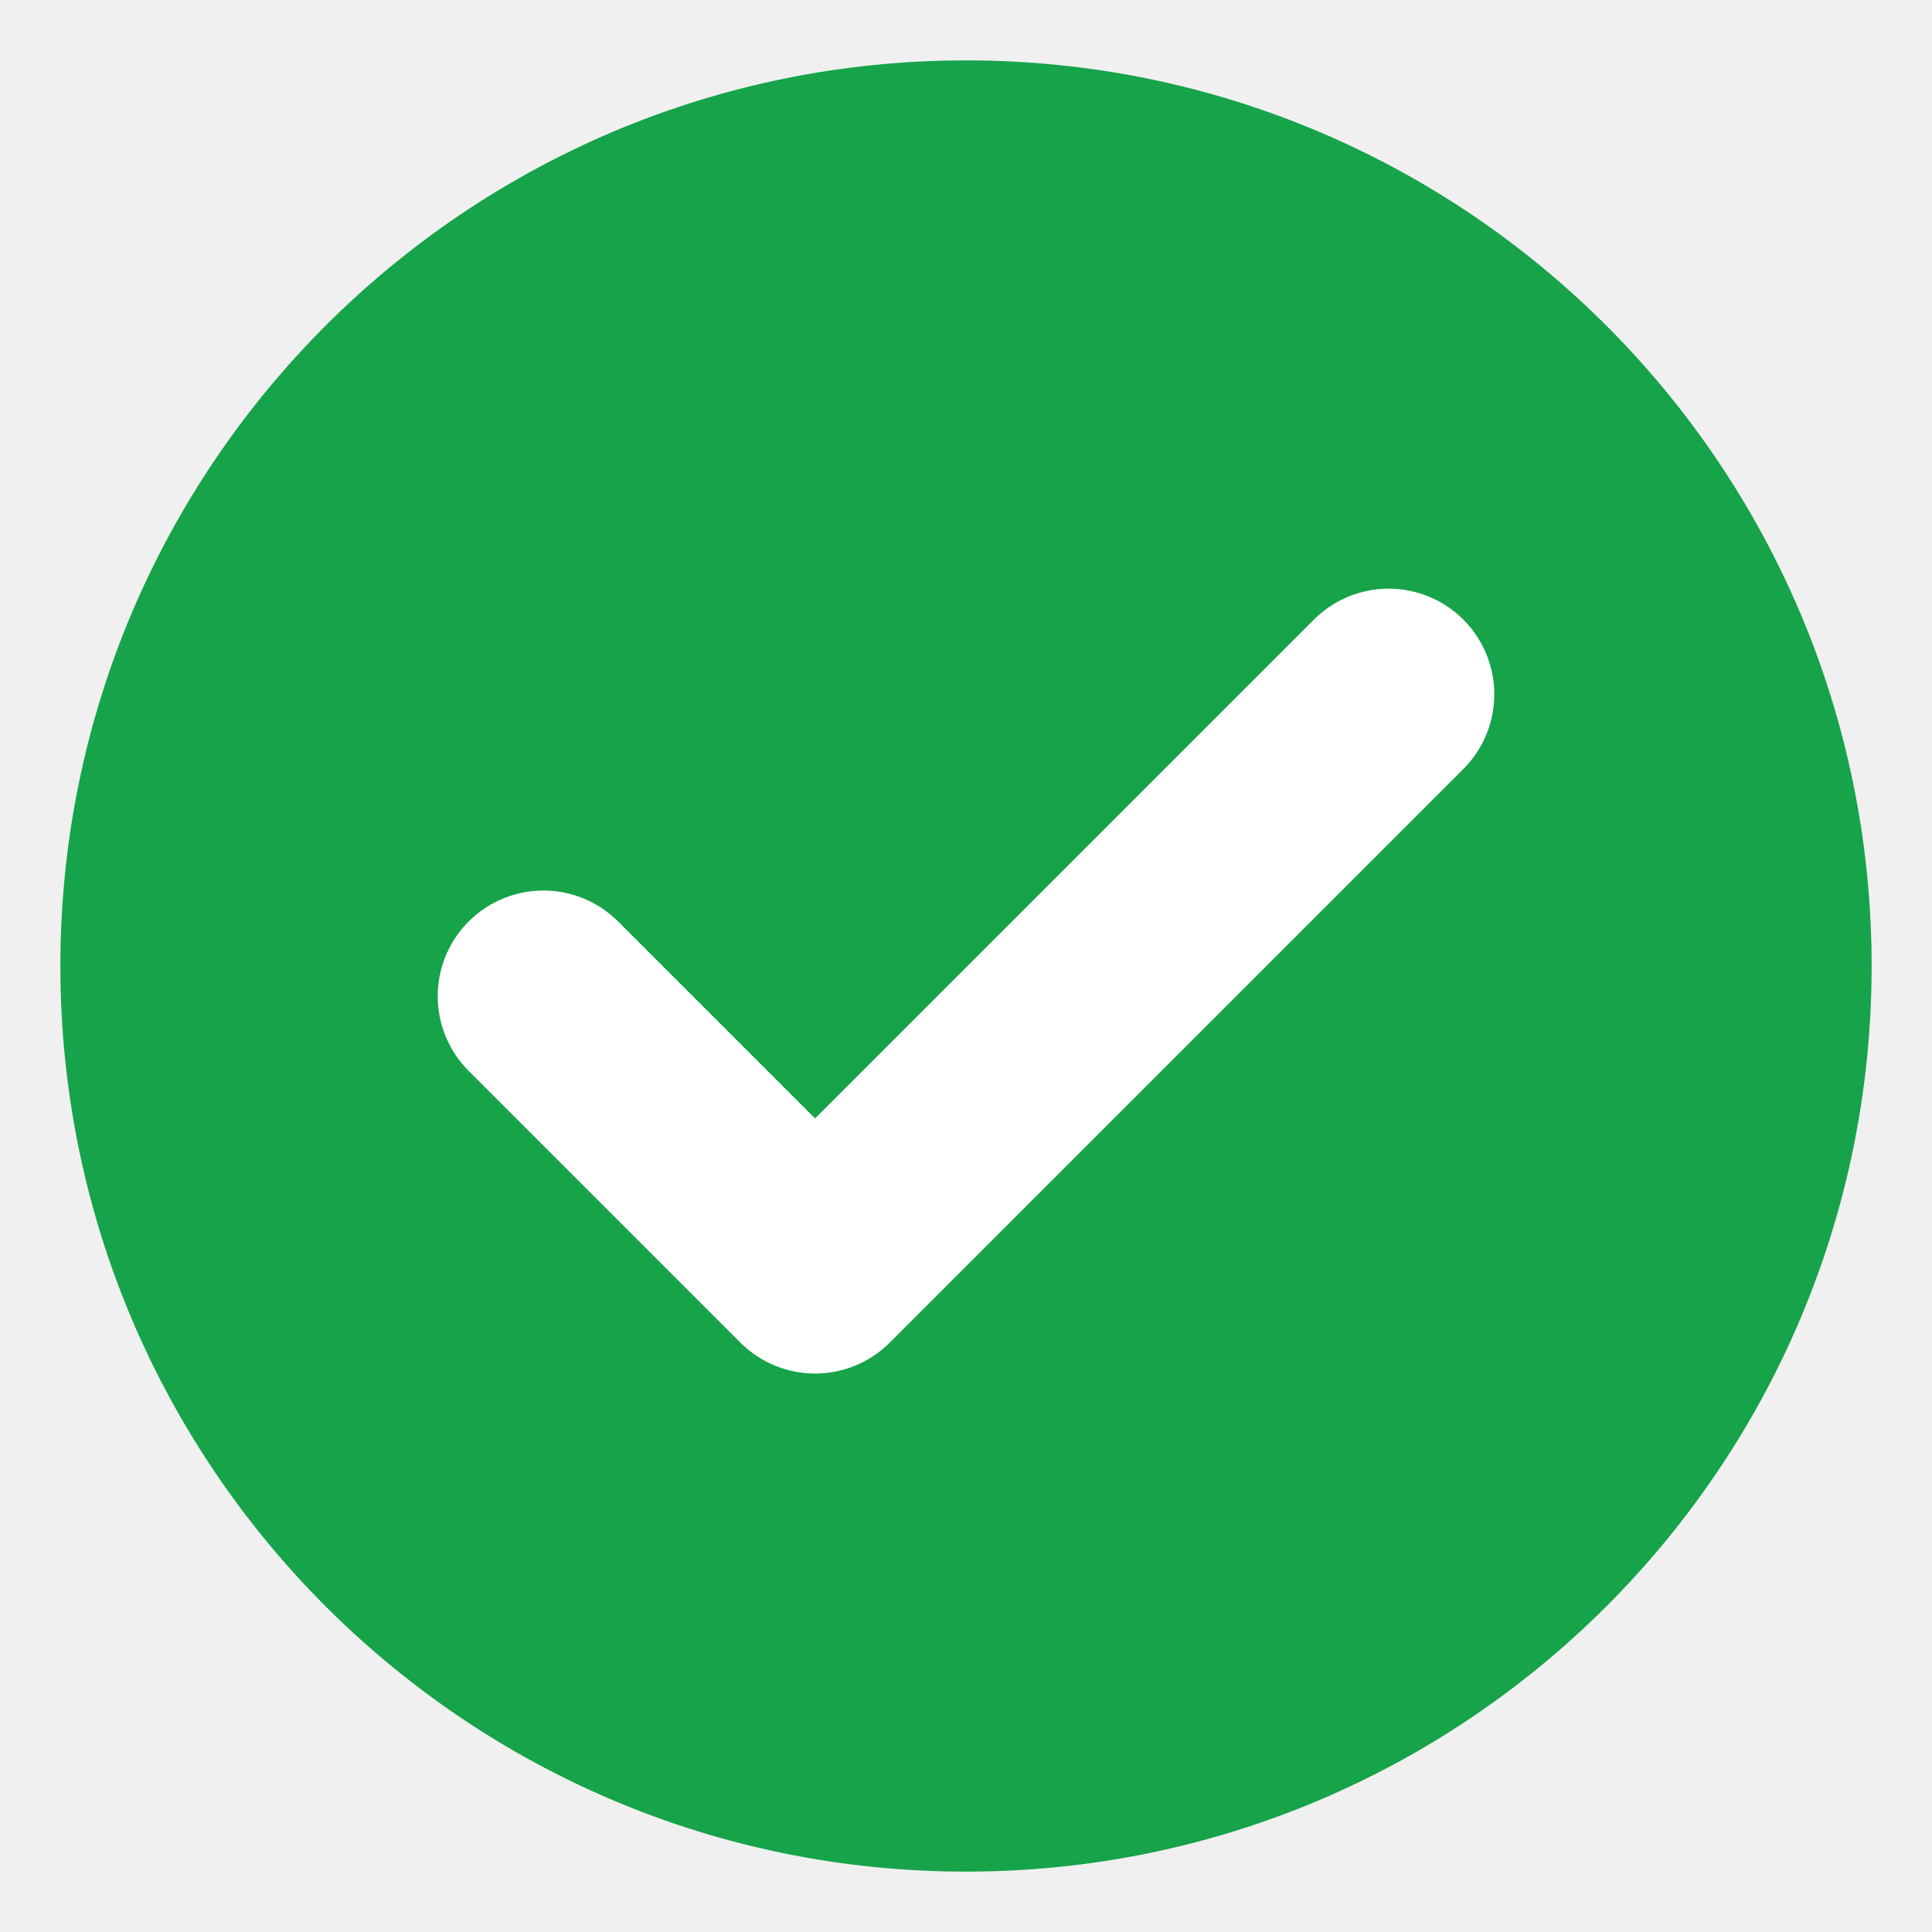
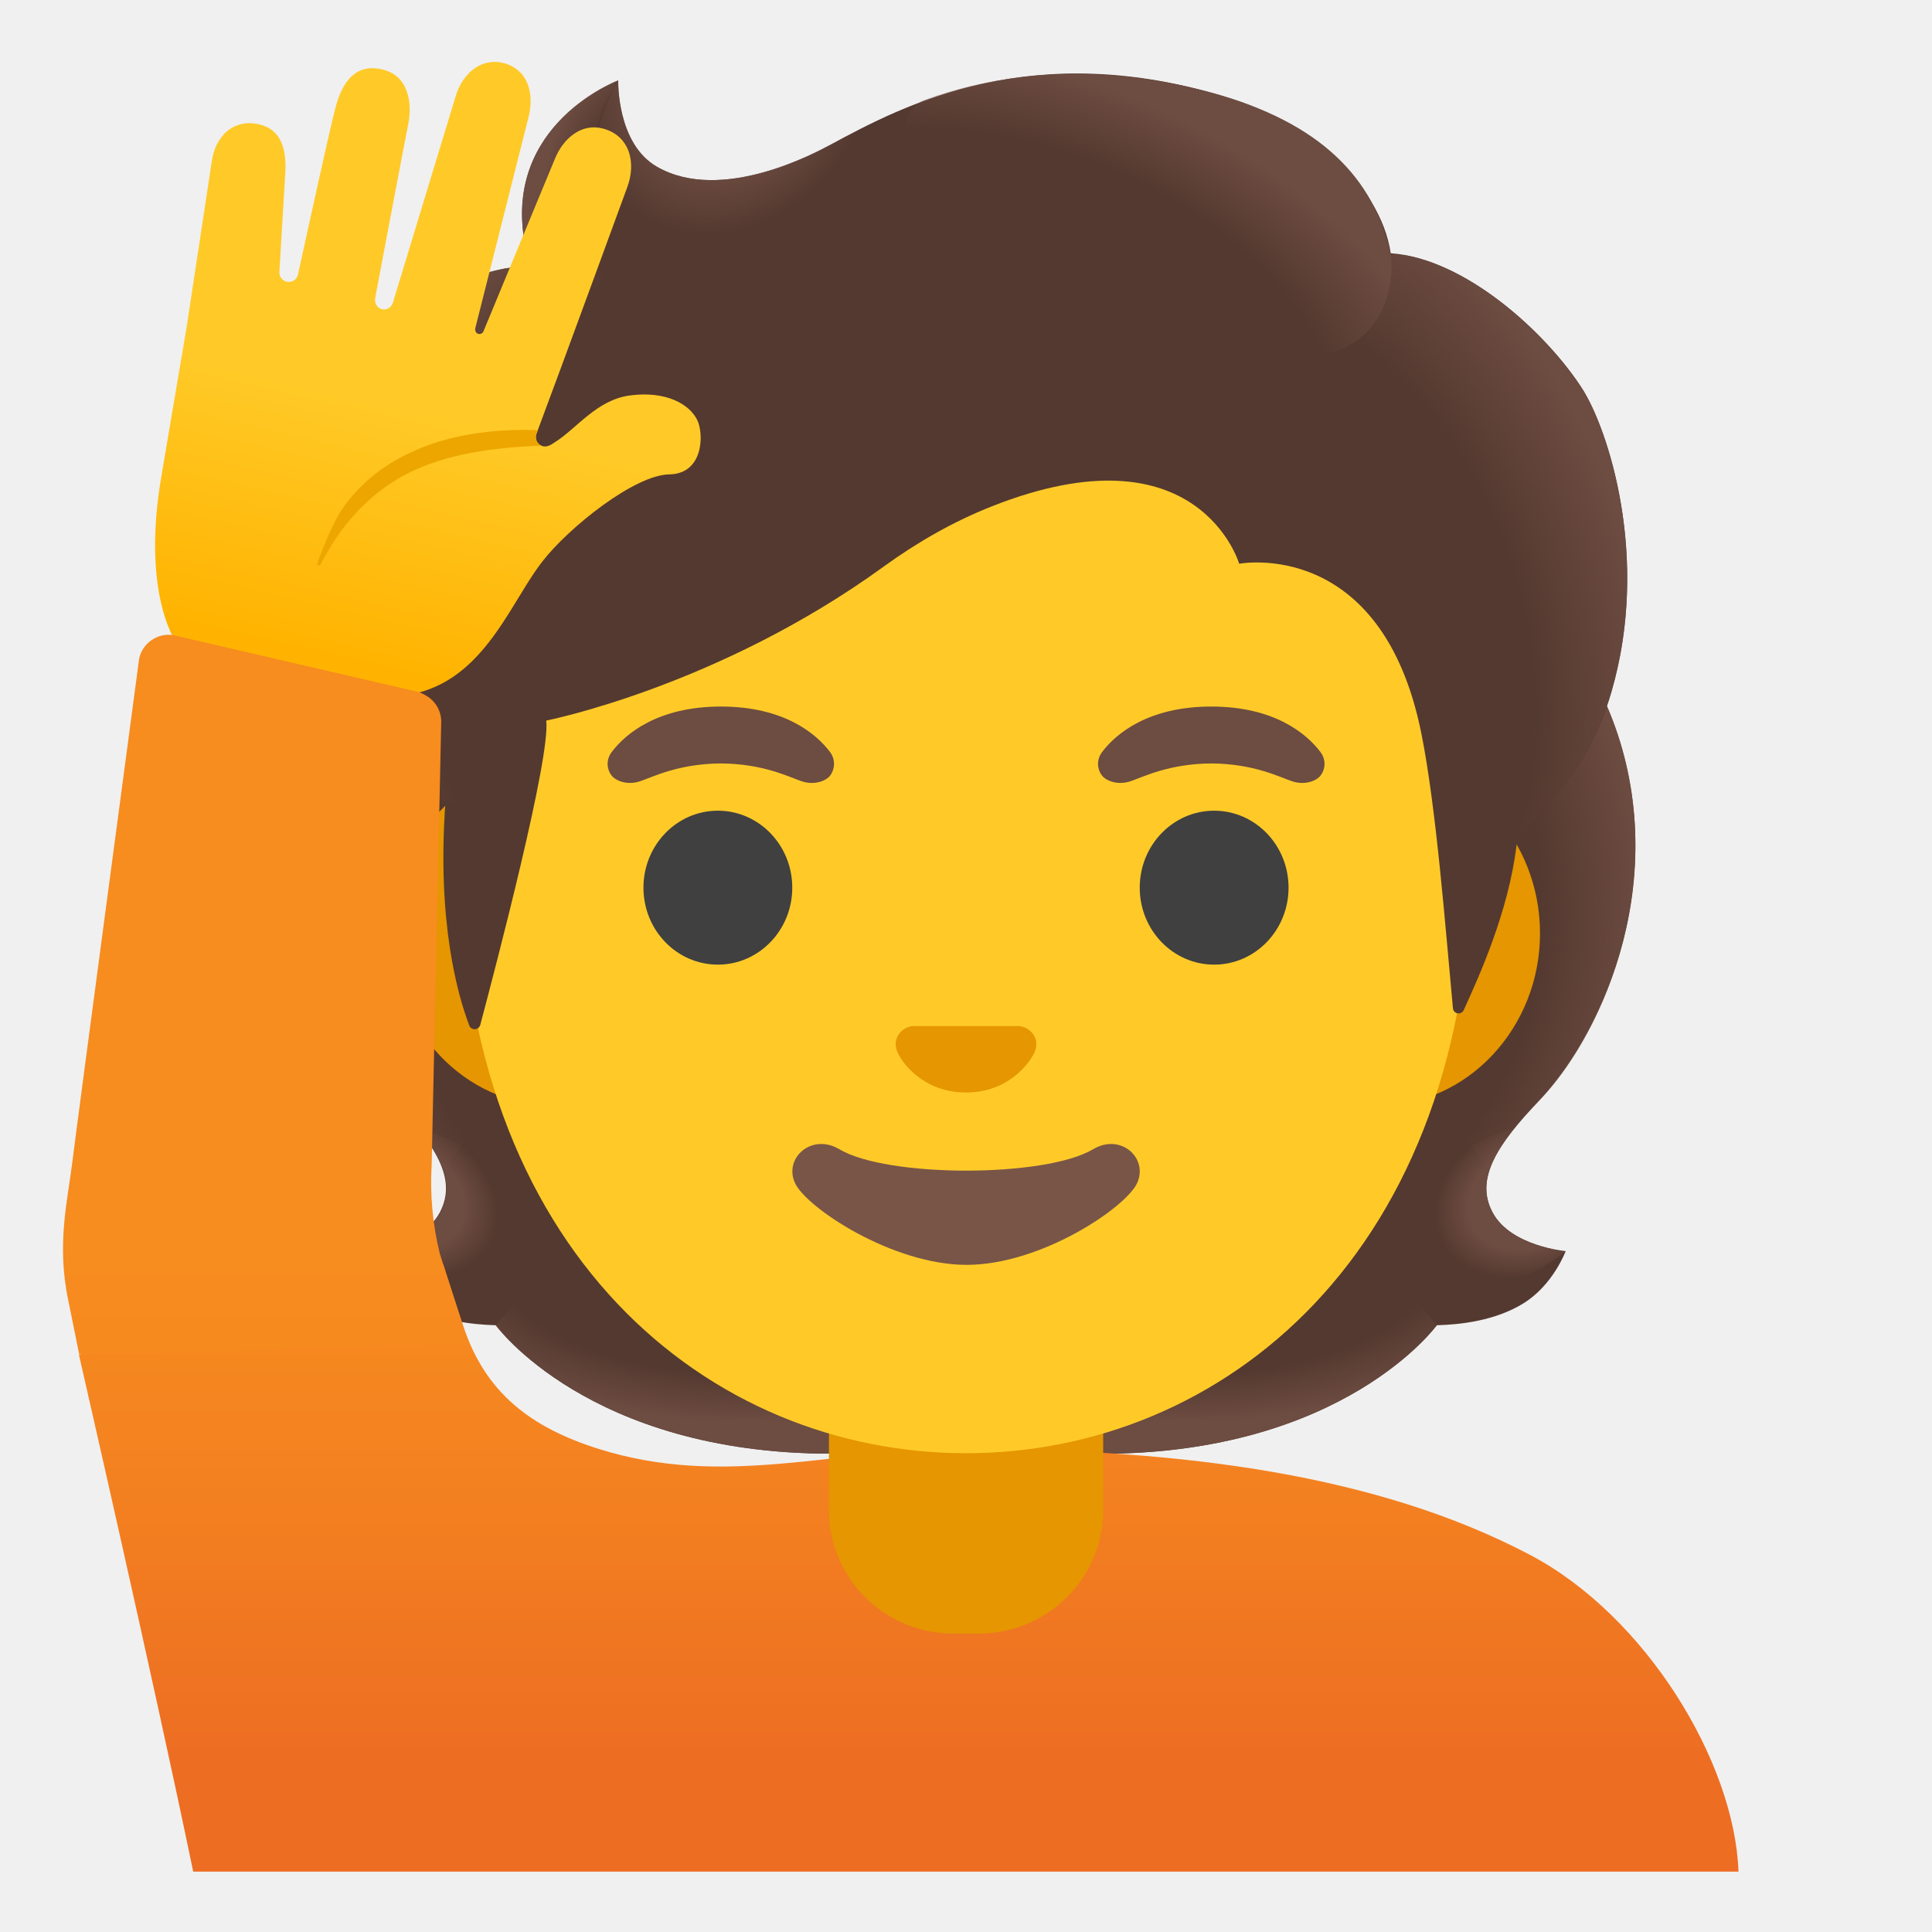
- <svg xmlns="http://www.w3.org/2000/svg" viewBox="0 0 32 32">
-   <circle cx="16" cy="16" r="15" fill="#16a34a" />
-   <path d="M9 16.5l4.5 4.5L23 11.5" fill="none" stroke="white" stroke-width="3.5" stroke-linecap="round" stroke-linejoin="round" />
+ <svg xmlns="http://www.w3.org/2000/svg" version="1.1" id="Layer_1" x="0px" y="0px" viewBox="0 0 128 128" style="enable-background:new 0 0 128 128;" xml:space="preserve">
+   <g id="hairGroup">
+     <path id="hair_3_" style="fill:#543930;" d="M98.91,80.36c-1.25-2.27,0.34-4.58,3.06-7.44c4.31-4.54,9-15.07,4.64-25.76   c0.03-0.06-0.86-1.86-0.83-1.92l-1.79-0.09c-0.57-0.08-20.26-0.12-39.97-0.12s-39.4,0.04-39.97,0.12c0,0-2.65,1.95-2.63,2.01   c-4.35,10.69,0.33,21.21,4.64,25.76c2.71,2.86,4.3,5.17,3.06,7.44c-1.21,2.21-4.81,2.53-4.81,2.53s0.83,2.26,2.83,3.48   c1.85,1.13,4.13,1.39,5.7,1.43c0,0,6.15,8.51,22.23,8.51l8.95,0l8.95,0c16.08,0,22.23-8.51,22.23-8.51c1.57-0.04,3.85-0.3,5.7-1.43   c2-1.22,2.83-3.48,2.83-3.48S100.12,82.57,98.91,80.36z" />
+     <g id="hairHighlights_1_">
+       <radialGradient id="SVGID_1_" cx="99.626" cy="45.334" r="23.419" gradientTransform="matrix(1 0 0 0.4912 -21.0321 60.3983)" gradientUnits="userSpaceOnUse">
+         <stop offset="0.728" style="stop-color:#6D4C41;stop-opacity:0" />
+         <stop offset="1" style="stop-color:#6D4C41" />
+       </radialGradient>
+       <path style="fill:url(#SVGID_1_);" d="M64,96.31v-9.44l28.57-2.26l2.6,3.2c0,0-6.15,8.51-22.23,8.51L64,96.31z" />
+       <radialGradient id="SVGID_2_" cx="76.561" cy="48.815" r="6.921" gradientTransform="matrix(-0.9057 0.4238 -0.3144 -0.6719 186.3519 79.5339)" gradientUnits="userSpaceOnUse">
+         <stop offset="0.663" style="stop-color:#6D4C41" />
+         <stop offset="1" style="stop-color:#6D4C41;stop-opacity:0" />
+       </radialGradient>
+       <path style="fill:url(#SVGID_2_);" d="M95.11,83.68c-4.28-6.5,5.21-8.93,5.21-8.93s0.01,0.01,0.01,0.01    c-1.65,2.05-2.4,3.84-1.43,5.61c1.21,2.21,4.81,2.53,4.81,2.53S98.81,87.26,95.11,83.68z" />
+       <radialGradient id="SVGID_3_" cx="94.498" cy="68.394" r="30.399" gradientTransform="matrix(-0.0746 -0.9972 0.8311 -0.0622 33.9335 158.0946)" gradientUnits="userSpaceOnUse">
+         <stop offset="0.725" style="stop-color:#6D4C41;stop-opacity:0" />
+         <stop offset="1" style="stop-color:#6D4C41" />
+       </radialGradient>
+       <path style="fill:url(#SVGID_3_);" d="M106.63,47.16c4.25,10.35-0.22,21.01-4.41,25.51c-0.57,0.62-3.01,3.01-3.57,4.92    c0,0-9.54-13.31-12.39-21.13c-0.57-1.58-1.1-3.2-1.17-4.88c-0.05-1.26,0.14-2.76,0.87-3.83c0.89-1.31,20.16-1.7,20.16-1.7    C106.12,46.07,106.63,47.16,106.63,47.16z" />
+       <radialGradient id="SVGID_4_" cx="44.322" cy="68.394" r="30.399" gradientTransform="matrix(0.0746 -0.9972 -0.8311 -0.0622 97.8558 108.0586)" gradientUnits="userSpaceOnUse">
+         <stop offset="0.725" style="stop-color:#6D4C41;stop-opacity:0" />
+         <stop offset="1" style="stop-color:#6D4C41" />
+       </radialGradient>
+       <path style="fill:url(#SVGID_4_);" d="M21.42,47.16c-4.25,10.35,0.22,21.01,4.41,25.51c0.58,0.62,3.01,3.01,3.57,4.92    c0,0,9.54-13.31,12.39-21.13c0.58-1.58,1.1-3.2,1.17-4.88c0.05-1.26-0.14-2.76-0.87-3.83c-0.89-1.31-1.93-0.96-3.44-0.96    c-2.88,0-15.49-0.74-16.47-0.74C22.18,46.07,21.42,47.16,21.42,47.16z" />
+       <radialGradient id="SVGID_5_" cx="49.451" cy="45.334" r="23.419" gradientTransform="matrix(-1 0 0 0.4912 98.9014 60.3983)" gradientUnits="userSpaceOnUse">
+         <stop offset="0.728" style="stop-color:#6D4C41;stop-opacity:0" />
+         <stop offset="1" style="stop-color:#6D4C41" />
+       </radialGradient>
+       <path style="fill:url(#SVGID_5_);" d="M64.04,96.31v-9.44L35.47,84.6l-2.6,3.2c0,0,6.15,8.51,22.23,8.51L64.04,96.31z" />
+       <radialGradient id="SVGID_6_" cx="26.385" cy="48.815" r="6.921" gradientTransform="matrix(0.9057 0.4238 0.3144 -0.6719 -12.8602 100.7993)" gradientUnits="userSpaceOnUse">
+         <stop offset="0.663" style="stop-color:#6D4C41" />
+         <stop offset="1" style="stop-color:#6D4C41;stop-opacity:0" />
+       </radialGradient>
+       <path style="fill:url(#SVGID_6_);" d="M32.94,83.68c4.28-6.5-5.21-8.93-5.21-8.93s-0.01,0.01-0.01,0.01    c1.65,2.05,2.4,3.84,1.43,5.61c-1.21,2.21-4.81,2.53-4.81,2.53S29.24,87.26,32.94,83.68z" />
+     </g>
+   </g>
+   <g id="shirt">
+     <g id="shirt_x5F_fill">
+       <linearGradient id="SVGID_7_" gradientUnits="userSpaceOnUse" x1="60.209" y1="43.839" x2="60.209" y2="10.903" gradientTransform="matrix(1 0 0 -1 0 128)">
+         <stop offset="0" style="stop-color:#F78C1F" />
+         <stop offset="0.494" style="stop-color:#F37F20" />
+         <stop offset="1" style="stop-color:#ED6D23" />
+       </linearGradient>
+       <path style="fill:url(#SVGID_7_);" d="M115.18,124c-0.26-7.29-6.17-16.97-13.82-20.99C91.31,97.72,78.43,96,64,96    c-8.9,0-15.98,2.62-24.35-0.01c-4.44-1.4-7.51-3.69-8.97-8.18l-1.32-4.05l-24.13,6c0,0,5.02,21.89,7.57,34.24H115.18z" />
+     </g>
+   </g>
+   <g id="neck">
+     <path style="fill:#E59600;" d="M64,90.08h-9.08v9.98c0,4.51,3.7,8.17,8.26,8.17h1.65c4.56,0,8.26-3.66,8.26-8.17v-9.98L64,90.08z" />
+   </g>
+   <g id="ears">
+     <path style="fill:#E59600;" d="M91.33,50.43H36.67c-5.89,0-10.71,5.14-10.71,11.41s4.82,11.41,10.71,11.41h54.65   c5.89,0,10.71-5.14,10.71-11.41S97.22,50.43,91.33,50.43z" />
+   </g>
+   <path id="head" style="fill:#FFCA28;" d="M64,11.07L64,11.07L64,11.07c-17.4,0-33.52,18.61-33.52,45.4  c0,26.64,16.61,39.81,33.52,39.81S97.52,83.1,97.52,56.46C97.52,29.68,81.4,11.07,64,11.07z" />
+   <g id="eyes">
+     <ellipse style="fill:#404040;" cx="47.56" cy="58.81" rx="4.93" ry="5.1" />
+     <ellipse style="fill:#404040;" cx="80.44" cy="58.81" rx="4.93" ry="5.1" />
+   </g>
+   <g id="eyebrows">
+     <path style="fill:#6D4C41;" d="M54.99,49.82c-0.93-1.23-3.07-3.01-7.23-3.01s-6.31,1.79-7.23,3.01c-0.41,0.54-0.31,1.17-0.02,1.55   c0.26,0.35,1.04,0.68,1.9,0.39s2.54-1.16,5.35-1.18c2.81,0.02,4.49,0.89,5.35,1.18c0.86,0.29,1.64-0.03,1.9-0.39   C55.29,50.99,55.39,50.36,54.99,49.82z" />
+     <path style="fill:#6D4C41;" d="M87.48,49.82c-0.93-1.23-3.07-3.01-7.23-3.01s-6.31,1.79-7.23,3.01c-0.41,0.54-0.31,1.17-0.02,1.55   c0.26,0.35,1.04,0.68,1.9,0.39s2.54-1.16,5.35-1.18c2.81,0.02,4.49,0.89,5.35,1.18c0.86,0.29,1.64-0.03,1.9-0.39   C87.79,50.99,87.89,50.36,87.48,49.82z" />
+   </g>
+   <path id="mouth" style="fill:#795548;" d="M72.42,76.14c-3.18,1.89-13.63,1.89-16.81,0c-1.83-1.09-3.7,0.58-2.94,2.24  c0.75,1.63,6.44,5.42,11.37,5.42s10.55-3.79,11.3-5.42C76.09,76.72,74.25,75.05,72.42,76.14z" />
+   <path id="nose" style="fill:#E59600;" d="M67.86,68.06c-0.11-0.04-0.21-0.07-0.32-0.08h-7.08c-0.11,0.01-0.22,0.04-0.32,0.08  c-0.64,0.26-0.99,0.92-0.69,1.63c0.3,0.71,1.71,2.69,4.55,2.69s4.25-1.99,4.55-2.69C68.85,68.98,68.5,68.32,67.86,68.06z" />
+   <g id="hairGroup_1_">
+     <path id="hair" style="fill:#543930;" d="M104.81,25.73c-2.38-3.69-7.76-8.62-12.67-8.95c-0.71-4.71-5.69-8.7-10.56-10.24   C68.43,2.36,59.74,7.04,55.07,9.56c-0.97,0.52-7.24,3.96-11.54,1.49c-2.69-1.54-2.57-5.72-2.57-5.72s-8.58,3.24-5.82,12.27   c-2.93,0.12-6.79,1.35-8.9,5.46c-2.51,4.88-1.71,8.97-1.05,10.93c-2.56,2.13-5.81,6.68-3.73,12.57c1.56,4.44,8.06,6.48,8.06,6.48   c-0.6,7.99,0.81,12.91,1.57,14.9c0.13,0.35,0.63,0.32,0.73-0.04c1.05-3.96,4.67-17.75,4.37-20.16c0,0,11.38-2.24,22.34-10.19   c2.23-1.62,4.64-3,7.2-4.01c13.68-5.4,16.37,3.81,16.37,3.81s9.45-1.81,12.07,11.25c0.98,4.89,1.58,12.72,2.09,18.2   c0.04,0.39,0.56,0.47,0.72,0.11c0.99-2.17,2.96-6.49,3.49-10.88c0.19-1.55,4.4-3.59,6.31-10.24   C109.34,36.91,106.53,28.39,104.81,25.73z" />
+     <g id="hairHighlights">
+       <radialGradient id="SVGID_8_" cx="82.03" cy="84.43" r="35.633" gradientTransform="matrix(0.2914 0.9492 0.7099 -0.2277 -1.3954 -15.0118)" gradientUnits="userSpaceOnUse">
+         <stop offset="0.699" style="stop-color:#6D4C41;stop-opacity:0" />
+         <stop offset="1" style="stop-color:#6D4C41" />
+       </radialGradient>
+       <path style="fill:url(#SVGID_8_);" d="M100.44,56.05c0.19-1.55,4.4-3.59,6.31-10.24c0.2-0.71,0.38-1.43,0.54-2.15    c1.6-8.07-0.9-15.48-2.48-17.93c-2.2-3.41-6.97-7.88-11.54-8.79c-0.4-0.05-0.79-0.1-1.16-0.12c0,0,0.29,2.14-0.61,3.85    c-1.16,2.21-3.46,2.74-3.46,2.74C99.81,35.36,98.79,45.36,100.44,56.05z" />
+       <radialGradient id="SVGID_9_" cx="47.291" cy="123.283" r="9.343" gradientTransform="matrix(0.8733 0.4714 0.5781 -1.0425 -64.1967 111.096)" gradientUnits="userSpaceOnUse">
+         <stop offset="0.58" style="stop-color:#6D4C41" />
+         <stop offset="1" style="stop-color:#6D4C41;stop-opacity:0" />
+       </radialGradient>
+       <path style="fill:url(#SVGID_9_);" d="M57.99,8.05c-1.1,0.53-2.08,1.05-2.92,1.51c-0.97,0.52-7.24,3.96-11.54,1.49    c-2.65-1.52-2.58-5.57-2.57-5.71c-1.26,1.56-5.17,12.75,5.7,13.49c4.69,0.32,7.65-3.76,9.42-7.22    C56.71,10.37,57.72,8.54,57.99,8.05z" />
+       <radialGradient id="SVGID_10_" cx="159.566" cy="63.081" r="28.721" gradientTransform="matrix(-0.9311 -0.3934 -0.2272 0.5272 231.8671 51.3247)" gradientUnits="userSpaceOnUse">
+         <stop offset="0.699" style="stop-color:#6D4C41;stop-opacity:0" />
+         <stop offset="1" style="stop-color:#6D4C41" />
+       </radialGradient>
+       <path style="fill:url(#SVGID_10_);" d="M80.23,6.13c7.29,1.98,10.79,5.69,11.9,10.66c0.32,1.46,0.51,15.05-25.22-0.4    c-9.57-5.74-6.87-9.34-5.73-9.75C65.62,5.05,72.06,3.92,80.23,6.13z" />
+       <radialGradient id="SVGID_11_" cx="43.54" cy="114.76" r="8.575" gradientTransform="matrix(1 0 0.0208 -1.2203 -1.4527 153.4123)" gradientUnits="userSpaceOnUse">
+         <stop offset="0.702" style="stop-color:#6D4C41;stop-opacity:0" />
+         <stop offset="1" style="stop-color:#6D4C41" />
+       </radialGradient>
+       <path style="fill:url(#SVGID_11_);" d="M40.92,5.34c-0.01,0.01-0.03,0.01-0.06,0.02c0,0,0,0-0.01,0    c-0.94,0.39-8.31,3.77-5.72,12.23l7.76,1.25c-6.77-6.97-1.94-13.52-1.94-13.52S40.94,5.34,40.92,5.34z" />
+       <radialGradient id="SVGID_12_" cx="42.361" cy="99.623" r="16.083" gradientTransform="matrix(-0.9612 -0.2592 -0.2585 0.9015 109.5074 -50.3566)" gradientUnits="userSpaceOnUse">
+         <stop offset="0.66" style="stop-color:#6D4C41;stop-opacity:0" />
+         <stop offset="1" style="stop-color:#6D4C41" />
+       </radialGradient>
+       <path style="fill:url(#SVGID_12_);" d="M39.93,18.37l-4.79-0.77c-0.19,0-0.83,0.06-1.18,0.11c-2.72,0.38-5.93,1.77-7.72,5.35    c-1.92,3.85-1.93,7.16-1.46,9.36c0.13,0.74,0.42,1.57,0.42,1.57s2.42-2.25,8.09-2.4L39.93,18.37z" />
+       <radialGradient id="SVGID_13_" cx="38.545" cy="84.093" r="16.886" gradientTransform="matrix(0.9883 0.136 0.2152 -1.3888 -17.2345 155.5131)" gradientUnits="userSpaceOnUse">
+         <stop offset="0.598" style="stop-color:#6D4C41;stop-opacity:0" />
+         <stop offset="1" style="stop-color:#6D4C41" />
+       </radialGradient>
+       <path style="fill:url(#SVGID_13_);" d="M24.97,34.18c-2.41,2.1-5.68,6.78-3.42,12.58c1.7,4.38,7.99,6.28,7.99,6.28    c0,0.02,1.26,0.39,1.91,0.39l1.85-21.84c-3.03,0-5.95,0.91-7.86,2.21C25.44,33.83,24.95,34.14,24.97,34.18z" />
+     </g>
+   </g>
+   <linearGradient id="hand_1_" gradientUnits="userSpaceOnUse" x1="32.561" y1="118.045" x2="24.598" y2="83.746" gradientTransform="matrix(1 0 0 -1 0 128)">
+     <stop offset="0.5" style="stop-color:#FFCA28" />
+     <stop offset="1" style="stop-color:#FFB300" />
+   </linearGradient>
+   <path id="hand" style="fill:url(#hand_1_);" d="M44.34,31.43c-2.3,0.03-6.66,3.52-8.4,5.76c-2.84,3.64-4.85,11.23-14.21,8.31  c-1.67-0.51-8.34-1.63-9.49-2.3c-0.78-0.45-2.85-4.14-1.54-11.69c0.49-2.87,1.66-9.81,1.66-9.81l1.65-10.87  c0.21-1.83,1.48-3.01,3.21-2.58c1.39,0.35,1.78,1.6,1.68,3.23l-0.39,6.54v0.04c0,0.29,0.21,0.55,0.51,0.61  c0.33,0.06,0.65-0.15,0.72-0.48c0.48-2.19,2.14-9.8,2.51-11.15c0.44-1.58,1.27-2.84,3.04-2.45c1.77,0.38,2.05,2.22,1.75,3.67  c-0.29,1.44-2.18,11.47-2.18,11.47c-0.07,0.35,0.12,0.68,0.45,0.76c0,0,0,0,0.01,0c0.31,0.07,0.63-0.14,0.72-0.47l4.12-13.55  c0.49-1.78,2.01-2.87,3.64-2.14c1.3,0.59,1.59,2.09,1.18,3.58l-3.49,13.83c-0.04,0.16,0.04,0.33,0.19,0.38h0.01  c0.14,0.04,0.3-0.04,0.35-0.19l4.7-11.35c0.56-1.43,1.8-2.43,3.18-2.07c1.76,0.44,2.28,2.23,1.62,3.94c0,0-4.49,12.27-5.91,16.05  c-0.02,0.07-0.05,0.14-0.07,0.2c-0.01,0.02-0.02,0.03-0.02,0.04c-0.12,0.33,0.04,0.65,0.31,0.78c0.08,0.04,0.17,0.06,0.26,0.06  c0.1,0,0.2-0.03,0.3-0.07c0.09-0.05,0.18-0.09,0.26-0.15c0.03-0.02,0.06-0.04,0.09-0.06c1.42-0.88,2.77-2.81,4.97-3.1  c2.4-0.32,3.95,0.58,4.46,1.62C46.63,28.69,46.65,31.39,44.34,31.43z" />
+   <g id="shirt_x5F_sleeve_x5F_left">
+     <g id="shirt_x5F_right">
+       <linearGradient id="SVGID_14_" gradientUnits="userSpaceOnUse" x1="17.589" y1="45.047" x2="17.589" y2="-27.951" gradientTransform="matrix(1 0 0 -1 0 128)">
+         <stop offset="1.500000e-03" style="stop-color:#F78C1F" />
+         <stop offset="0.494" style="stop-color:#F37F20" />
+         <stop offset="1" style="stop-color:#ED6D23" />
+       </linearGradient>
+       <path style="fill:url(#SVGID_14_);" d="M29.14,83.06c-0.48-1.94-0.66-3.94-0.54-5.93l0.63-29.18c0.05-0.8-0.37-1.52-1.03-1.88    c-0.24-0.15-0.51-0.26-0.8-0.3l-15.97-3.7c-1.03-0.13-1.99,0.55-2.21,1.56c0,0-4.13,30.92-4.43,33.38s-1.06,5.43-0.26,9.18    l0.72,3.55l25.79-0.69L29.14,83.06z" />
+     </g>
+   </g>
+   <path id="tone" style="fill:#EDA600;" d="M35.85,29.52c-3.12,0.14-6.24,0.51-8.95,1.9c-1.36,0.71-2.56,1.69-3.58,2.86  c-0.82,0.93-1.48,1.98-2.08,3.11c-0.02,0.05-0.07,0.08-0.11,0.08c-0.07,0-0.11-0.05-0.12-0.11v-0.01c0-0.03,0.9-2.51,1.64-3.59  c0.93-1.38,2.23-2.53,3.71-3.35c1.47-0.82,3.08-1.35,4.71-1.62c1.52-0.27,3.05-0.35,4.56-0.29c-0.02,0.07-0.05,0.14-0.07,0.2  c-0.01,0.02-0.02,0.03-0.02,0.04C35.42,29.07,35.58,29.39,35.85,29.52z" />
</svg>
